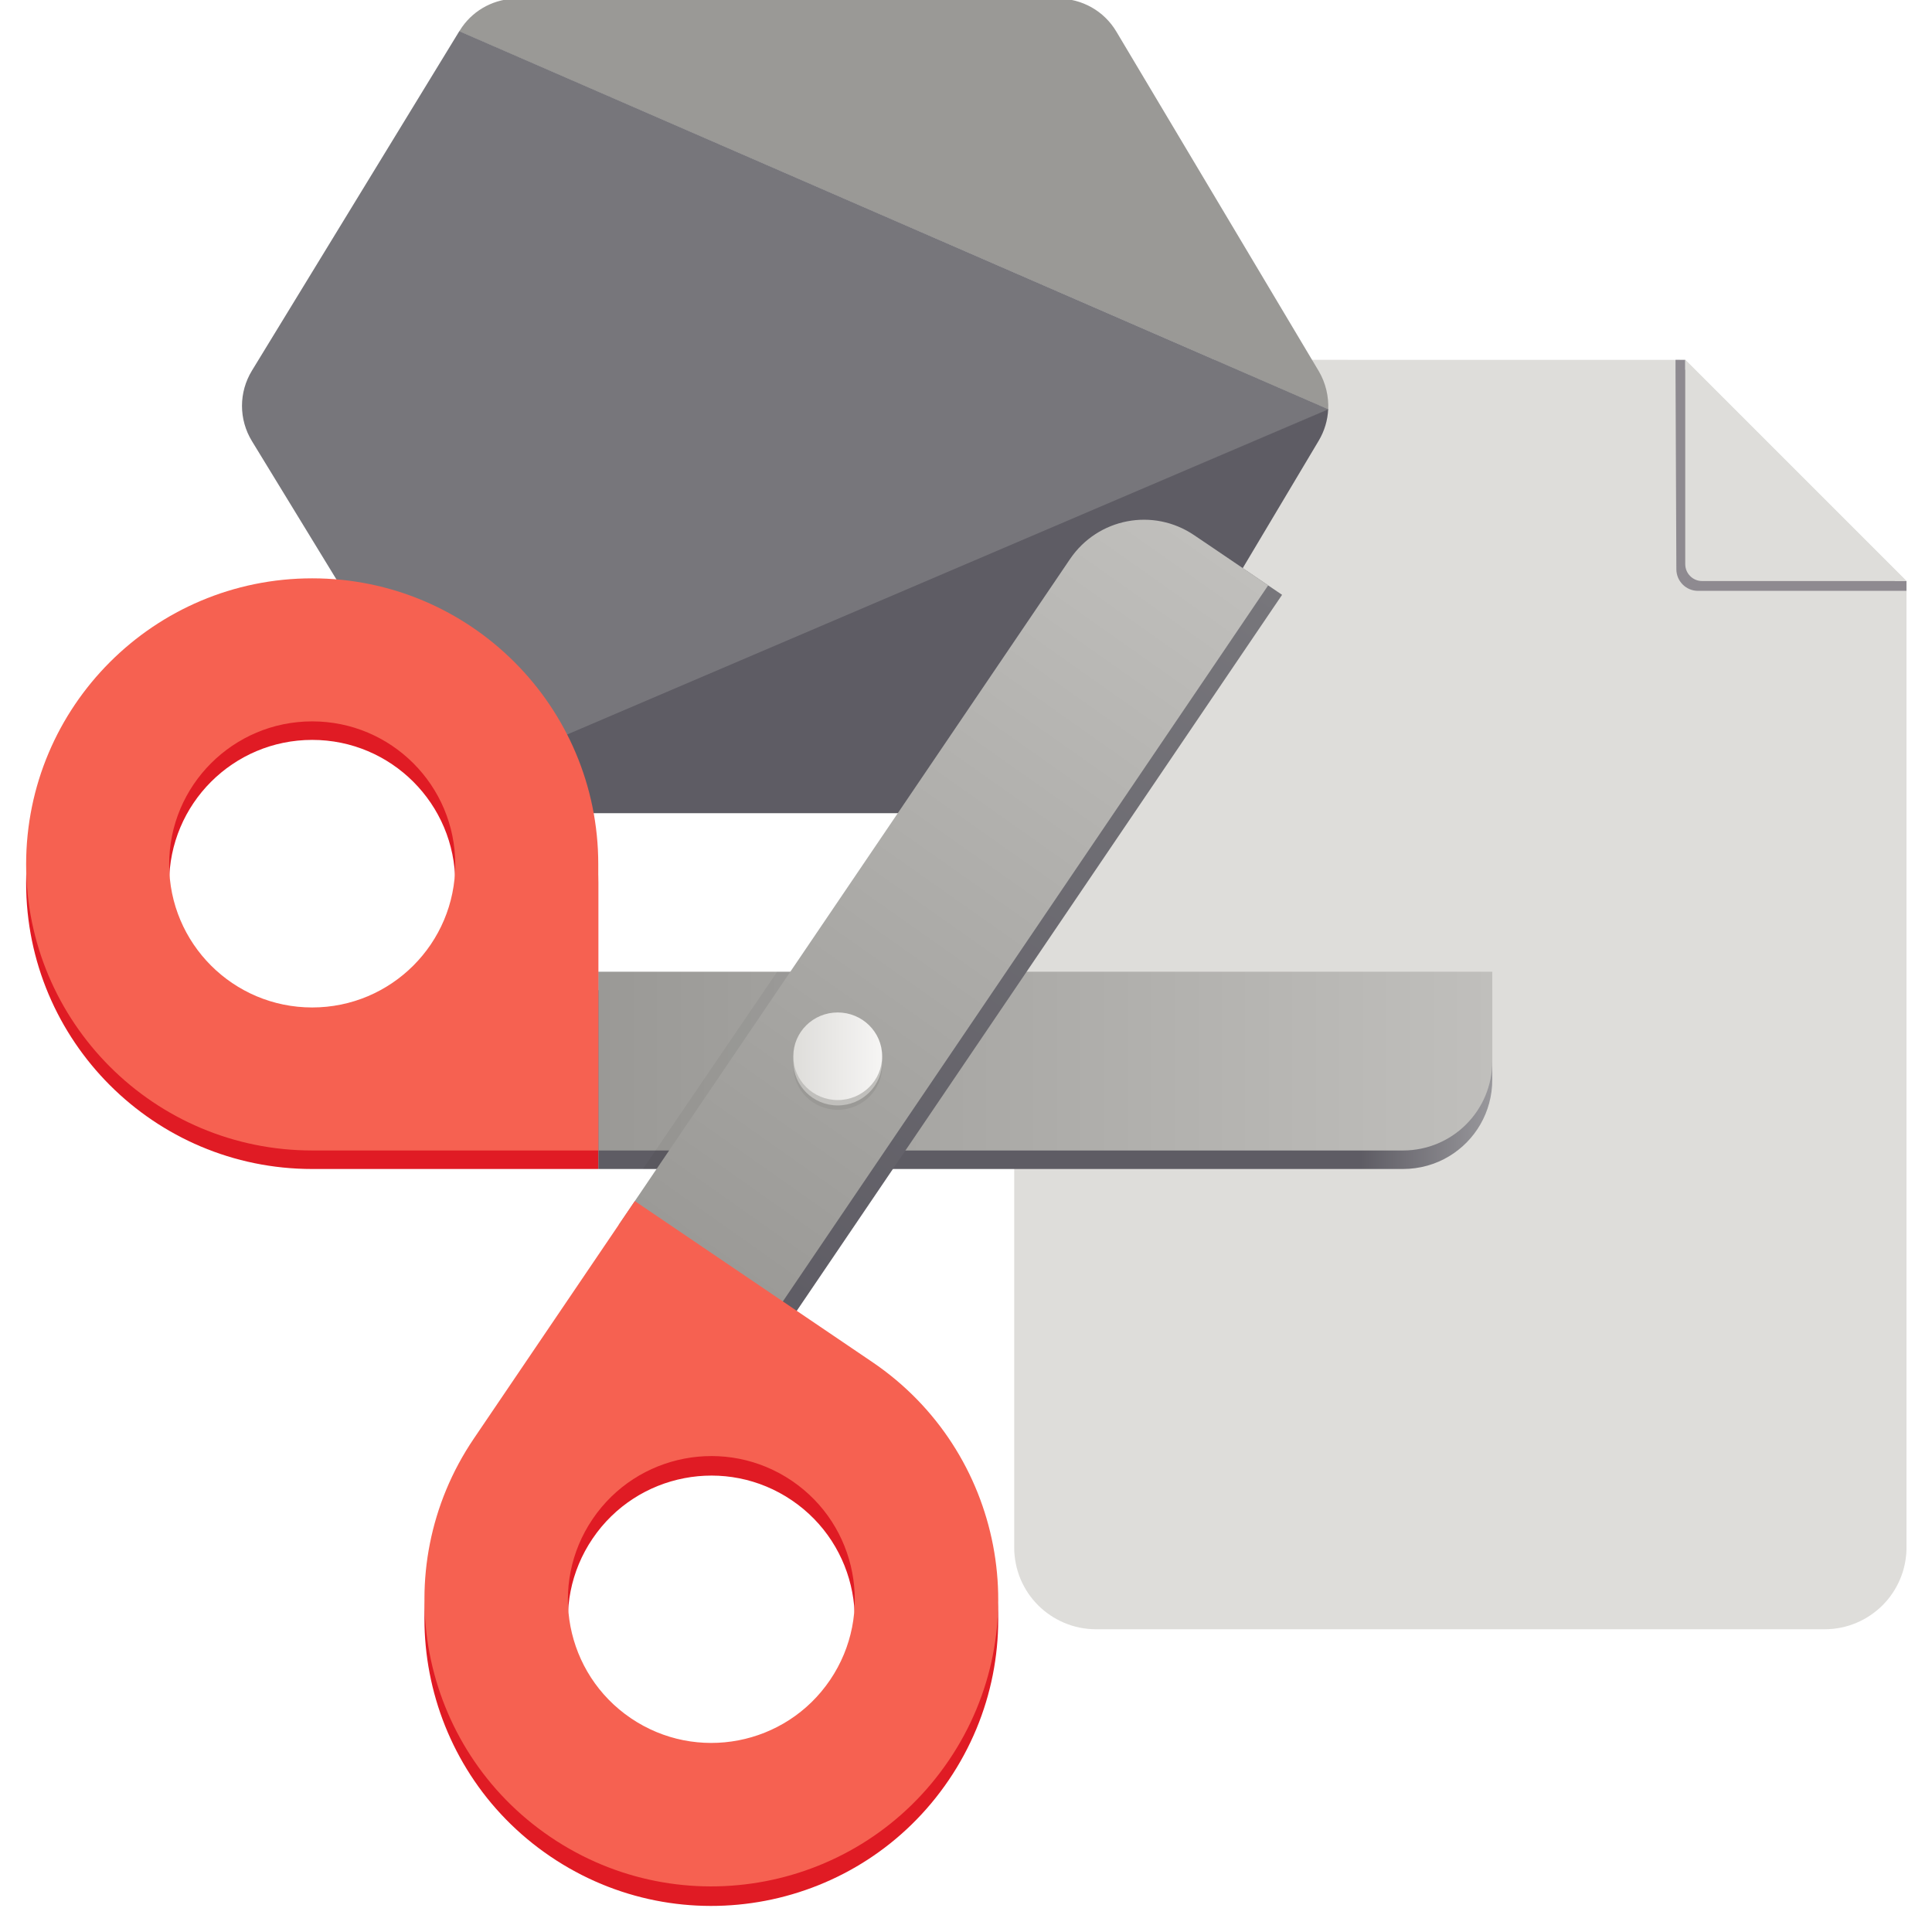
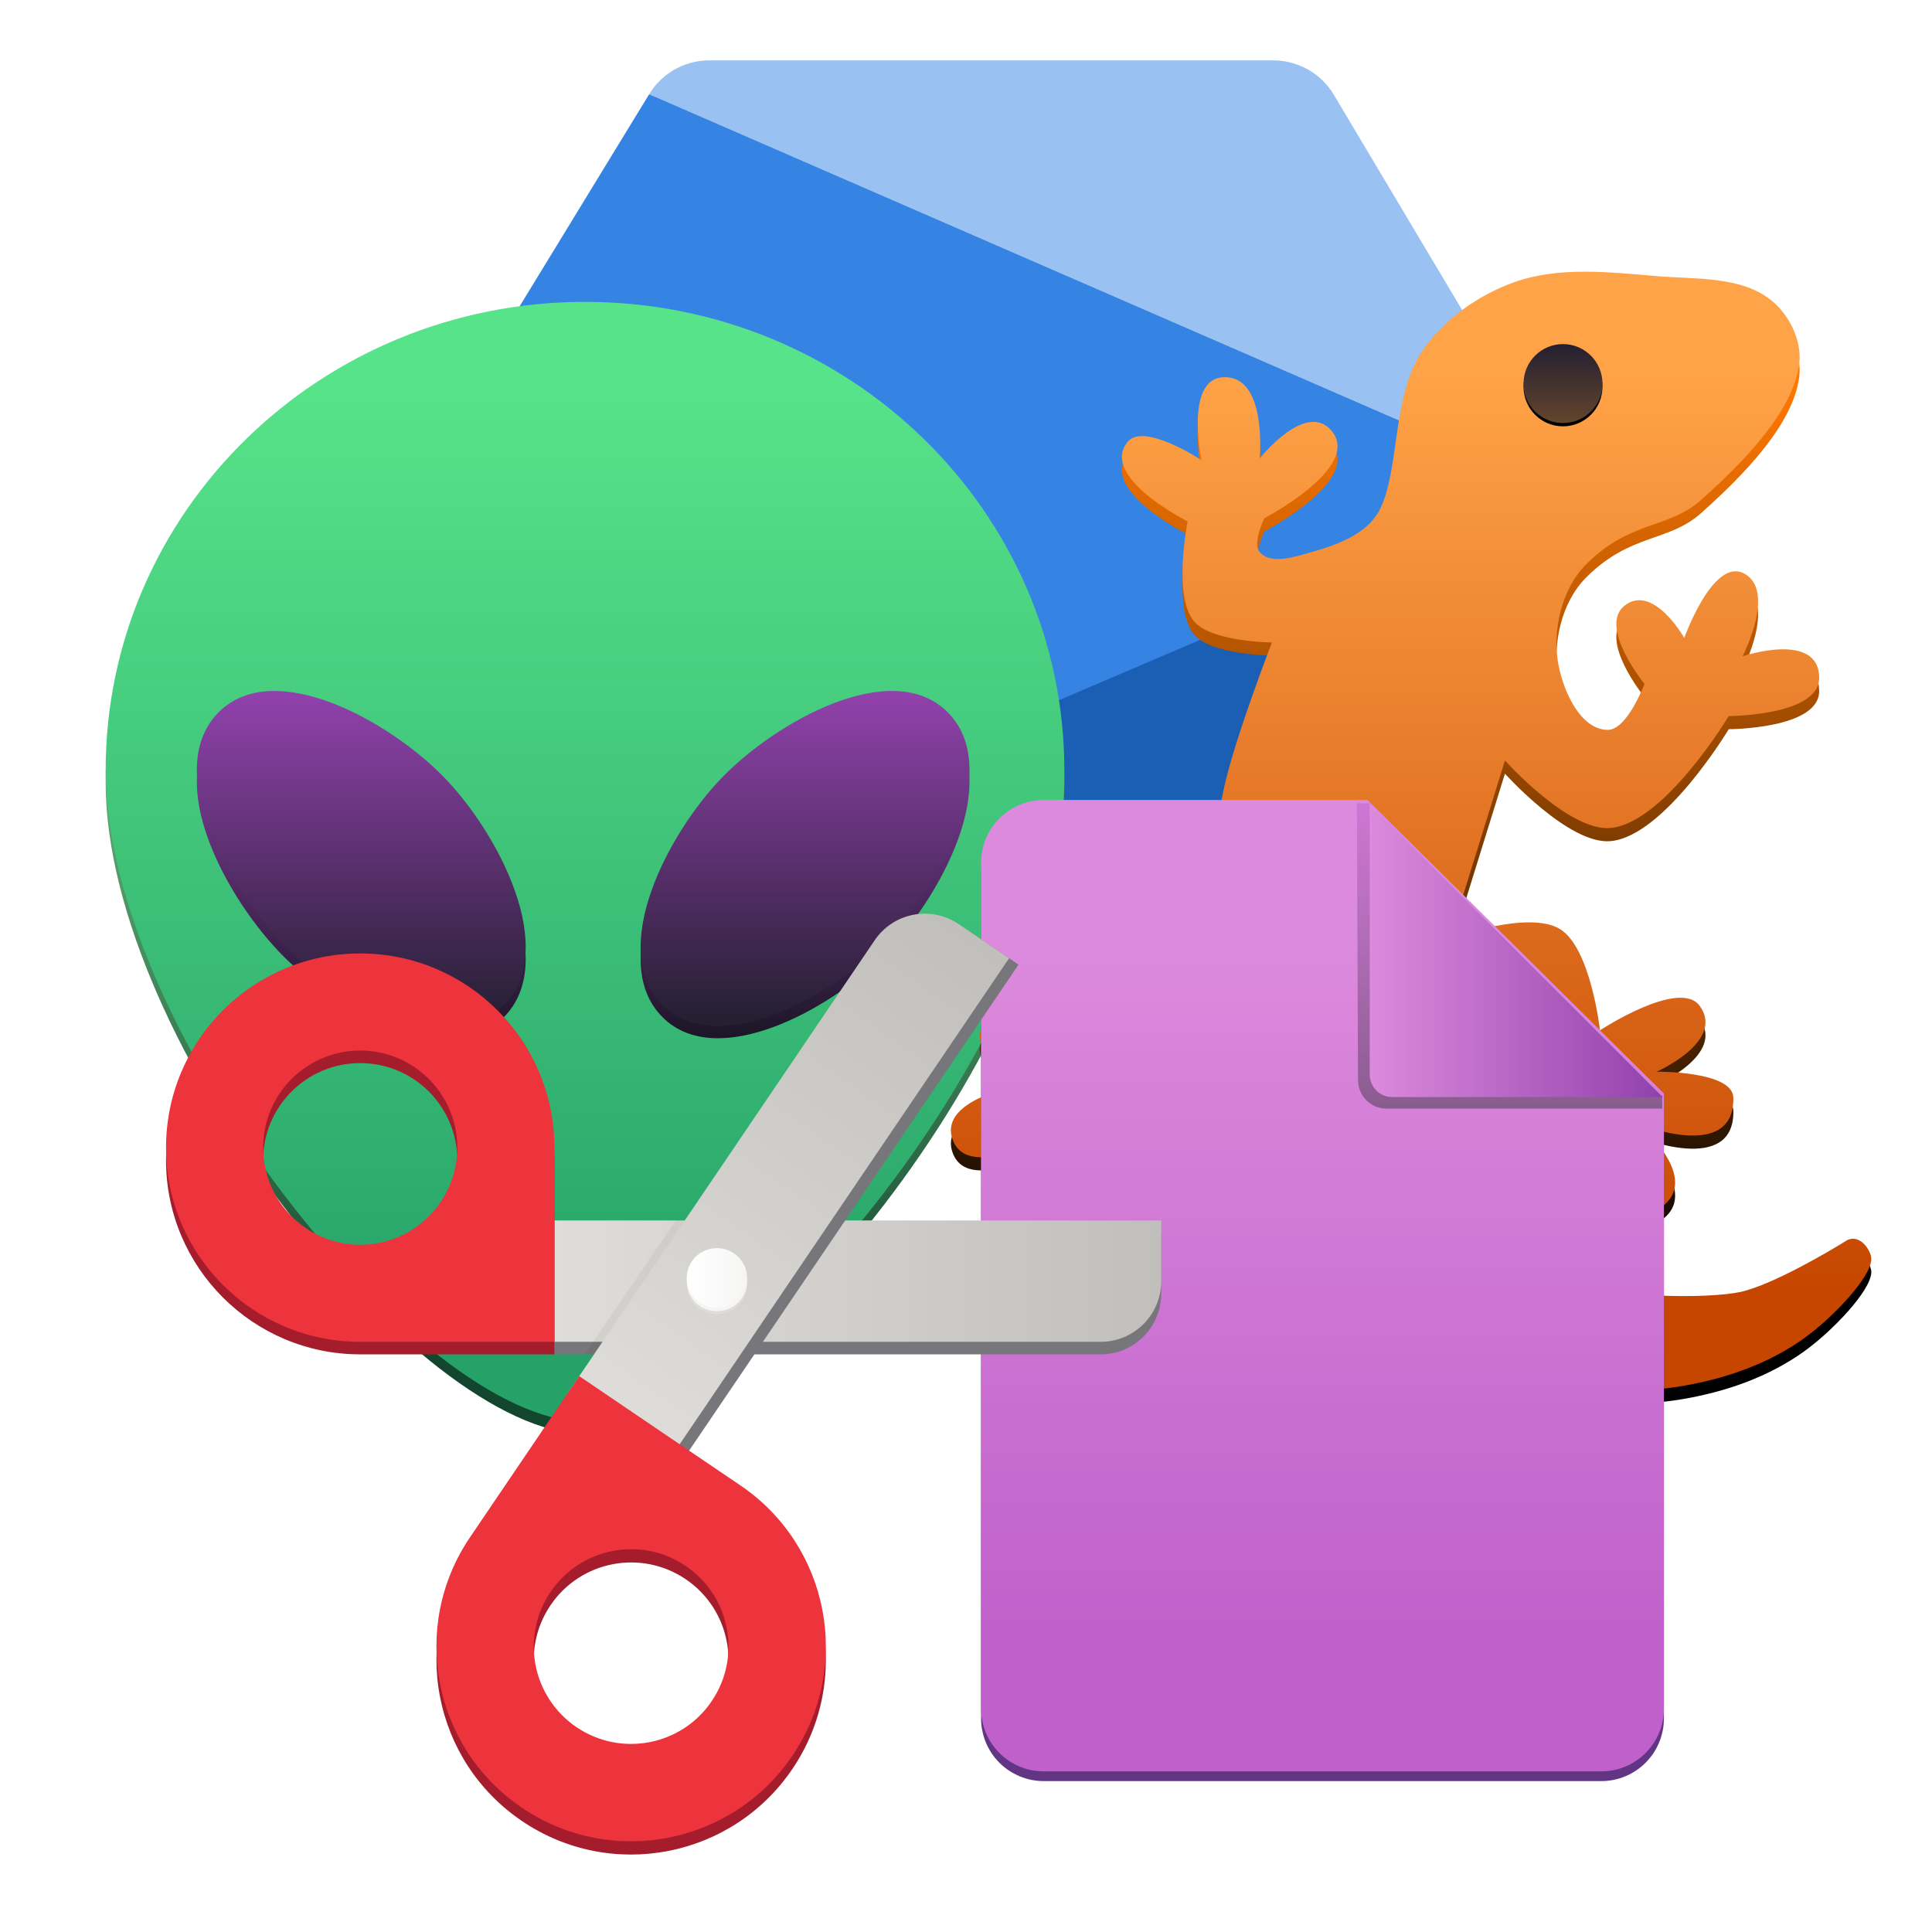
<svg xmlns="http://www.w3.org/2000/svg" xmlns:xlink="http://www.w3.org/1999/xlink" height="128px" viewBox="0 0 128 128" width="128px">
  <filter id="a" height="100%" width="100%" x="0%" y="0%">
    <feColorMatrix color-interpolation-filters="sRGB" values="0 0 0 0 1 0 0 0 0 1 0 0 0 0 1 0 0 0 1 0" />
  </filter>
-   <mask id="b">
+   <linearGradient id="b" gradientUnits="userSpaceOnUse" x1="65.5" x2="65.5" y1="-4.627" y2="70.372">
+     <stop offset="0" stop-color="#3584e4" />
+     <stop offset="1" stop-color="#0a274d" />
+   </linearGradient>
+   <linearGradient id="c" gradientUnits="userSpaceOnUse" x1="38.757" x2="38.757" y1="26.146" y2="89.66">
+     <stop offset="0" stop-color="#8ff0a4" />
+     <stop offset="1" stop-color="#13462e" />
+   </linearGradient>
+   <linearGradient id="d" gradientUnits="userSpaceOnUse" x1="38.757" x2="38.757" y1="25.34" y2="88.854">
+     <stop offset="0" stop-color="#57e389" />
+     <stop offset="1" stop-color="#26a269" />
+   </linearGradient>
+   <linearGradient id="e" gradientUnits="userSpaceOnUse">
+     <stop offset="0" stop-color="#9141ac" />
+     <stop offset="1" stop-color="#1d1628" />
+   </linearGradient>
+   <linearGradient id="f" x1="23.935" x2="23.935" xlink:href="#e" y1="46.792" y2="68.579" />
+   <linearGradient id="g" gradientUnits="userSpaceOnUse">
+     <stop offset="0" stop-color="#9141ac" />
+     <stop offset="1" stop-color="#241f31" />
+   </linearGradient>
+   <linearGradient id="h" x1="23.935" x2="23.935" xlink:href="#g" y1="45.987" y2="67.773" />
+   <linearGradient id="i" x1="53.339" x2="53.339" xlink:href="#e" y1="46.792" y2="68.579" />
+   <linearGradient id="j" x1="53.339" x2="53.339" xlink:href="#g" y1="45.987" y2="67.773" />
+   <linearGradient id="k" gradientUnits="userSpaceOnUse" x1="93.49" x2="93.49" y1="25.446" y2="86.426">
+     <stop offset="0" stop-color="#ff7800" />
+     <stop offset="1" />
+   </linearGradient>
+   <linearGradient id="l" gradientUnits="userSpaceOnUse" x1="93.49" x2="93.49" y1="24.574" y2="85.554">
+     <stop offset="0" stop-color="#ffa348" />
+     <stop offset="1" stop-color="#c64600" />
+   </linearGradient>
+   <linearGradient id="m" gradientUnits="userSpaceOnUse" x1="103.552" x2="103.552" y1="23.014" y2="28.247">
+     <stop offset="0" stop-color="#241f31" />
+     <stop offset="1" />
+   </linearGradient>
+   <linearGradient id="n" gradientUnits="userSpaceOnUse" x1="103.552" x2="103.552" y1="22.796" y2="28.029">
+     <stop offset="0" stop-color="#241f31" />
+     <stop offset="1" stop-color="#63452c" />
+   </linearGradient>
+   <linearGradient id="o" gradientUnits="userSpaceOnUse">
+     <stop offset="0" stop-color="#9141ac" />
+     <stop offset="1" stop-color="#613583" />
+   </linearGradient>
+   <linearGradient id="p" x1="87.619" x2="87.619" xlink:href="#o" y1="63.203" y2="108.441" />
+   <mask id="q">
    <g filter="url(#a)">
      <rect fill-opacity="0.5" height="153.6" width="153.6" x="-12.8" y="-12.8" />
    </g>
  </mask>
-   <clipPath id="c">
+   <linearGradient id="r" x1="95.619" x2="95.619" xlink:href="#o" y1="79.203" y2="124.441" />
+   <clipPath id="s">
    <rect height="152" width="192" />
  </clipPath>
-   <mask id="d">
+   <linearGradient id="t" x1="-6.094" x2="-6.094" xlink:href="#o" y1="195.196" y2="279.025" />
+   <linearGradient id="u" gradientUnits="userSpaceOnUse" x1="87.619" x2="87.619" y1="62.559" y2="107.797">
+     <stop offset="0" stop-color="#dc8add" />
+     <stop offset="1" stop-color="#c061cb" />
+   </linearGradient>
+   <mask id="v">
+     <g filter="url(#a)">
+       <rect fill-opacity="0.5" height="153.6" width="153.6" x="-12.8" y="-12.8" />
+     </g>
+   </mask>
+   <linearGradient id="w" gradientUnits="userSpaceOnUse" x1="108.012" x2="108.012" y1="69.22" y2="89.448">
+     <stop offset="0" stop-color="#c061cb" />
+     <stop offset="1" stop-color="#3d3846" />
+   </linearGradient>
+   <clipPath id="x">
+     <rect height="152" width="192" />
+   </clipPath>
+   <linearGradient id="y" gradientUnits="userSpaceOnUse" x1="90.748" x2="110.161" y1="62.978" y2="62.978">
+     <stop offset="0" stop-color="#dc8add" />
+     <stop offset="1" stop-color="#9141ac" />
+   </linearGradient>
+   <mask id="z">
    <g filter="url(#a)">
      <rect fill-opacity="0.4" height="153.6" width="153.6" x="-12.8" y="-12.8" />
    </g>
  </mask>
-   <linearGradient id="e" gradientTransform="matrix(-0.0236027 5.923126 5.923126 0.0236027 19.84654 56.59535)" gradientUnits="userSpaceOnUse" x1="6" x2="6.445" y1="6.5" y2="6.5">
+   <linearGradient id="A" gradientTransform="matrix(-0.0160201 4.020256 4.020256 0.0160201 25.86742 80.71643)" gradientUnits="userSpaceOnUse" x1="6" x2="6.445" y1="6.5" y2="6.5">
    <stop offset="0" />
    <stop offset="1" stop-color="#4d4d4d" stop-opacity="0" />
  </linearGradient>
-   <clipPath id="f">
+   <clipPath id="B">
    <rect height="152" width="192" />
  </clipPath>
-   <linearGradient id="g" gradientUnits="userSpaceOnUse" x1="39.637" x2="98.869" y1="77.451" y2="77.451">
-     <stop offset="0" stop-color="#5e5c64" />
-     <stop offset="0.853" stop-color="#5e5c64" />
-     <stop offset="1" stop-color="#99989c" />
-   </linearGradient>
-   <linearGradient id="h" gradientUnits="userSpaceOnUse">
-     <stop offset="0" stop-color="#9a9996" />
+   <linearGradient id="C" gradientUnits="userSpaceOnUse">
+     <stop offset="0" stop-color="#deddda" />
    <stop offset="1" stop-color="#c0bfbc" />
  </linearGradient>
-   <linearGradient id="i" x1="39.637" x2="98.869" xlink:href="#h" y1="70.301" y2="70.301" />
-   <mask id="j">
+   <linearGradient id="D" x1="36.73" x2="76.933" xlink:href="#C" y1="84.879" y2="84.879" />
+   <mask id="E">
    <g filter="url(#a)">
      <rect fill-opacity="0.05" height="153.6" width="153.6" x="-12.8" y="-12.8" />
    </g>
  </mask>
-   <clipPath id="k">
+   <clipPath id="F">
    <rect height="152" width="192" />
  </clipPath>
-   <linearGradient id="l" gradientUnits="userSpaceOnUse" x1="50.788" x2="84.021" y1="87.812" y2="38.782">
-     <stop offset="0" stop-color="#5e5c64" />
-     <stop offset="1" stop-color="#77767b" />
-   </linearGradient>
-   <linearGradient id="m" x1="45.885" x2="80.039" xlink:href="#h" y1="84.489" y2="36.083" />
-   <linearGradient id="n" gradientUnits="userSpaceOnUse" x1="52.558" x2="58.445" y1="69.979" y2="69.979">
-     <stop offset="0" stop-color="#deddda" />
+   <linearGradient id="G" x1="40.97" x2="64.152" xlink:href="#C" y1="94.509" y2="61.654" />
+   <linearGradient id="H" gradientUnits="userSpaceOnUse" x1="45.5" x2="49.495" y1="84.661" y2="84.661">
+     <stop offset="0" stop-color="#ffffff" />
    <stop offset="1" stop-color="#f6f5f4" />
  </linearGradient>
-   <mask id="o">
-     <g filter="url(#a)">
-       <rect fill-opacity="0.4" height="153.6" width="153.6" x="-12.8" y="-12.8" />
-     </g>
-   </mask>
-   <clipPath id="p">
-     <rect height="152" width="192" />
-   </clipPath>
-   <mask id="q">
-     <g filter="url(#a)">
-       <rect fill-opacity="0.05" height="153.6" width="153.6" x="-12.8" y="-12.8" />
-     </g>
-   </mask>
-   <clipPath id="r">
-     <rect height="152" width="192" />
-   </clipPath>
-   <path d="m 72.625 23.84 c -0.094 0 -0.188 0 -0.281 0.008 c -0.09 0.004 -0.184 0.012 -0.277 0.02 c -0.09 0.008 -0.18 0.02 -0.27 0.035 c -0.09 0.012 -0.18 0.027 -0.27 0.047 c -0.176 0.035 -0.352 0.082 -0.52 0.133 c -0.172 0.055 -0.34 0.113 -0.5 0.184 c -0.164 0.066 -0.32 0.145 -0.477 0.227 c -0.152 0.086 -0.305 0.176 -0.445 0.273 c -0.145 0.098 -0.285 0.199 -0.422 0.312 c -0.133 0.109 -0.262 0.227 -0.383 0.348 c -0.125 0.125 -0.238 0.254 -0.352 0.387 c -0.109 0.133 -0.215 0.273 -0.312 0.418 c -0.098 0.145 -0.188 0.293 -0.27 0.445 c -0.086 0.156 -0.16 0.316 -0.23 0.477 c -0.066 0.164 -0.129 0.328 -0.18 0.5 c -0.055 0.172 -0.098 0.344 -0.133 0.52 c -0.02 0.09 -0.035 0.18 -0.047 0.27 c -0.016 0.09 -0.027 0.18 -0.035 0.273 c -0.012 0.09 -0.016 0.184 -0.023 0.277 c -0.004 0.09 -0.004 0.184 -0.004 0.277 v 73.238 c 0 0.098 0 0.188 0.004 0.281 c 0.008 0.094 0.012 0.188 0.023 0.277 c 0.008 0.09 0.02 0.184 0.035 0.273 c 0.012 0.09 0.027 0.18 0.047 0.266 c 0.035 0.18 0.078 0.352 0.133 0.523 c 0.051 0.168 0.113 0.336 0.18 0.5 c 0.07 0.16 0.145 0.32 0.23 0.473 c 0.082 0.156 0.172 0.305 0.27 0.449 c 0.098 0.145 0.203 0.285 0.312 0.418 c 0.113 0.133 0.227 0.262 0.352 0.387 c 0.121 0.121 0.25 0.238 0.383 0.348 c 0.137 0.109 0.277 0.215 0.422 0.312 c 0.141 0.098 0.293 0.188 0.445 0.27 c 0.156 0.086 0.312 0.16 0.477 0.23 c 0.16 0.066 0.328 0.129 0.5 0.184 c 0.168 0.051 0.344 0.098 0.52 0.133 c 0.09 0.016 0.18 0.031 0.27 0.047 c 0.09 0.012 0.18 0.023 0.27 0.035 c 0.094 0.008 0.184 0.016 0.277 0.02 s 0.188 0.008 0.281 0.008 h 48.254 c 0.094 0 0.188 -0.004 0.281 -0.008 c 0.09 -0.004 0.184 -0.012 0.273 -0.02 c 0.094 -0.012 0.184 -0.023 0.273 -0.035 c 0.09 -0.016 0.18 -0.031 0.27 -0.047 c 0.176 -0.035 0.352 -0.082 0.52 -0.133 c 0.172 -0.055 0.336 -0.117 0.5 -0.184 c 0.164 -0.07 0.32 -0.145 0.477 -0.23 c 0.152 -0.082 0.301 -0.172 0.445 -0.27 s 0.285 -0.203 0.418 -0.312 c 0.137 -0.109 0.262 -0.227 0.387 -0.348 c 0.121 -0.125 0.238 -0.254 0.352 -0.387 c 0.109 -0.133 0.211 -0.273 0.309 -0.418 c 0.098 -0.145 0.191 -0.293 0.273 -0.449 c 0.082 -0.152 0.16 -0.312 0.227 -0.473 c 0.07 -0.164 0.129 -0.332 0.184 -0.5 c 0.051 -0.172 0.098 -0.344 0.133 -0.523 c 0.02 -0.086 0.035 -0.176 0.047 -0.266 c 0.016 -0.09 0.027 -0.184 0.035 -0.273 c 0.012 -0.09 0.016 -0.184 0.02 -0.277 c 0.008 -0.094 0.008 -0.184 0.008 -0.281 v -64.012 l -14.656 -14.656 z m 0 0" fill="#deddda" />
-   <g mask="url(#b)">
-     <g clip-path="url(#c)" transform="matrix(1 0 0 1 -8 -16)">
-       <path d="m 119.008 39.84 v 0.836 l 0.055 13.043 c 0.004 0.789 0.645 1.426 1.43 1.426 h 13.816 v -0.648 h -0.754 l -12.938 -13.031 c -0.32 -0.324 -0.645 -0.652 -0.965 -0.977 v -0.648 z m 0 0" fill="#3d3846" />
+   <path d="m 158.68 5.91 h 0.004 m 0 0 c -161.418 -21.219 -161.418 -21.219 0 0 c 8.723 1.148 8.723 1.148 0 0 z m 0 0" fill-rule="evenodd" />
+   <path d="m 46.996 4.75 c -1.516 0 -2.934 0.727 -3.805 1.965 l -0.16 0.25 c -0.008 0.012 -0.027 0.035 -0.035 0.051 l 60 26.094 l -0.004 0.031 c 0.047 -0.906 -0.168 -1.855 -0.648 -2.668 l -13.969 -23.434 c -0.844 -1.43 -2.379 -2.289 -4.027 -2.289 z m 0 0" fill="url(#b)" />
+   <path d="m 43.004 7 l -14.316 23.438 c -0.918 1.5 -0.918 3.367 0 4.871 l 14.367 23.516 l 59.938 -25.684 s 0.004 -0.035 0.004 -0.039 z m 0 0" fill="url(#b)" />
+   <path d="m 102.996 33.109 l -59.992 25.633 c 0.844 1.41 2.363 2.254 3.992 2.254 h 37.352 c 1.648 0 3.184 -0.863 4.027 -2.289 l 13.969 -23.438 c 0.398 -0.672 0.613 -1.414 0.652 -2.16 z m 0 0" fill="url(#b)" />
+   <path d="m 46.996 4 c -1.516 0 -2.934 0.727 -3.805 1.965 l -0.16 0.25 c -0.008 0.012 -0.027 0.035 -0.035 0.051 l 60 26.094 l -0.004 0.031 c 0.047 -0.906 -0.168 -1.855 -0.648 -2.668 l -13.969 -23.434 c -0.844 -1.43 -2.379 -2.289 -4.027 -2.289 z m 0 0" fill="#99c1f1" />
+   <path d="m 43.004 6.25 l -14.316 23.438 c -0.918 1.5 -0.918 3.367 0 4.871 l 14.367 23.516 l 59.938 -25.684 s 0.004 -0.035 0.004 -0.039 z m 0 0" fill="#3584e4" />
+   <path d="m 102.996 32.359 l -59.992 25.633 c 0.844 1.41 2.363 2.254 3.992 2.254 h 37.352 c 1.648 0 3.184 -0.863 4.027 -2.289 l 13.969 -23.438 c 0.398 -0.672 0.613 -1.414 0.652 -2.16 z m 0 0" fill="#1a5fb4" />
+   <g fill-rule="evenodd">
+     <path d="m 67.758 88.84 l -7.262 -0.43" />
+     <path d="m 70.516 51.852 c 0 17.145 -21.34 43.148 -31.758 43.148 c -11.059 0 -31.758 -26.004 -31.758 -43.148 c 0 -17.148 14.219 -31.047 31.758 -31.047 c 17.539 0 31.758 13.898 31.758 31.047 z m 0 0" fill="url(#c)" />
+     <path d="m 70.516 51.043 c 0 17.148 -21.34 43.152 -31.758 43.152 c -11.059 0 -31.758 -26.004 -31.758 -43.152 c 0 -17.145 14.219 -31.043 31.758 -31.043 c 17.539 0 31.758 13.898 31.758 31.043 z m 0 0" fill="url(#d)" />
+     <path d="m 59.996 50.352 c 0 0.039 -1.465 0.07 -3.273 0.07 s -3.277 -0.031 -3.277 -0.07 c 0 -0.039 1.469 -0.07 3.277 -0.07 s 3.273 0.031 3.273 0.07 z m 0 0" fill="#747474" />
+     <path d="m 29.418 52.301 c 3.629 3.734 7.645 11.469 3.93 15.121 c -3.59 3.527 -10.988 -0.488 -14.551 -4.047 c -3.77 -3.77 -8.074 -11.656 -4.285 -15.406 c 3.68 -3.637 11.301 0.621 14.906 4.332 z m 0 0" fill="url(#f)" />
+     <path d="m 29.418 51.496 c 3.629 3.73 7.645 11.469 3.93 15.117 c -3.59 3.531 -10.988 -0.484 -14.551 -4.043 c -3.77 -3.77 -8.074 -11.656 -4.285 -15.406 c 3.68 -3.637 11.301 0.621 14.906 4.332 z m 0 0" fill="url(#h)" />
+     <path d="m 47.855 52.301 c -3.629 3.734 -7.645 11.469 -3.93 15.121 c 3.59 3.527 10.988 -0.488 14.551 -4.047 c 3.77 -3.77 8.074 -11.656 4.285 -15.406 c -3.68 -3.637 -11.301 0.621 -14.906 4.332 z m 0 0" fill="url(#i)" />
+     <path d="m 47.855 51.496 c -3.629 3.73 -7.645 11.469 -3.93 15.117 c 3.59 3.531 10.988 -0.484 14.551 -4.043 c 3.77 -3.77 8.074 -11.656 4.285 -15.406 c -3.68 -3.637 -11.301 0.621 -14.906 4.332 z m 0 0" fill="url(#j)" />
+     <path d="m 122.277 83.098 c -0.84 0.527 -4.82 2.906 -6.984 3.371 c -2.105 0.453 -8.652 0.453 -11.625 -0.883 c -5.047 -2.258 -9.797 -11.43 -9.344 -13.711 c 0.203 -1.039 4.148 -3.531 5.484 -3.352 c 1.965 0.273 1.363 3.785 2.539 5.383 c 2.043 2.781 4.727 8.895 7.617 7.008 c 2.941 -1.918 -1.422 -5.586 -1.422 -5.586 s 6.375 2.605 6.297 -1.727 c -0.035 -1.785 -5.078 -1.727 -5.078 -1.727 s 4.566 -2.016 2.844 -4.367 c -1.344 -1.824 -6.602 1.625 -6.602 1.625 s -0.602 -5.434 -2.641 -6.703 c -2.078 -1.289 -7.312 0.609 -7.312 0.609 l 3.656 -11.781 s 4.25 4.734 7.008 4.469 c 3.574 -0.34 7.82 -7.414 7.82 -7.414 s 6.012 -0.012 5.992 -2.539 c -0.027 -3.117 -5.078 -1.422 -5.078 -1.422 s 2.25 -4.34 0.102 -5.484 c -2.055 -1.086 -3.961 4.266 -3.961 4.266 s -2.066 -3.633 -3.961 -2.133 c -1.758 1.391 1.32 5.18 1.32 5.18 s -1.137 3.062 -2.438 3.047 c -1.789 -0.02 -2.91 -2.508 -3.25 -4.266 c -0.445 -2.273 0.188 -5.062 1.828 -6.703 c 2.938 -2.938 5.445 -2.324 7.617 -4.266 c 2.766 -2.469 6.109 -5.852 6.5 -9.039 c 0.184 -1.504 -0.652 -3.207 -1.828 -4.164 c -2.016 -1.637 -5.031 -1.406 -7.617 -1.625 c -3.141 -0.262 -6.48 -0.652 -9.445 0.406 c -2.391 0.855 -4.672 2.469 -6.094 4.57 c -2.047 3.02 -1.453 7.93 -2.844 10.562 c -0.82 1.547 -2.789 2.27 -4.469 2.742 c -1.109 0.312 -2.699 0.867 -3.453 0 c -0.496 -0.566 0.305 -2.234 0.305 -2.234 s 6.477 -3.371 4.469 -5.789 c -1.711 -2.051 -4.773 1.828 -4.773 1.828 s 0.531 -5.562 -2.438 -5.383 c -2.531 0.152 -1.422 5.484 -1.422 5.484 s -3.809 -2.508 -4.875 -1.219 c -1.938 2.336 3.961 5.281 3.961 5.281 s -0.984 4.891 0.406 6.602 c 1.129 1.391 5.18 1.422 5.18 1.422 s -2.445 6.32 -3.16 9.566 c -0.77 3.488 -1.004 10.137 -1.004 10.137 s -4.926 -3.121 -6.805 -1.727 c -2.859 2.121 -1.422 8.023 -1.422 8.023 s -5.859 -2.672 -6.805 -0.609 c -1.031 2.246 3.352 3.758 3.352 3.758 s -6.457 0.938 -5.281 3.859 c 1.117 2.789 6.703 -0.609 6.703 -0.609 s -1.949 4.441 0.203 5.281 c 2.785 1.094 3.02 -2.852 4.164 -4.57 c 0.621 -0.93 1.023 -1.996 1.422 -3.047 c 0.594 -1.582 0.402 -4.23 1.422 -4.875 c 1.281 -0.809 3.484 1.746 4.773 3.148 c 2.445 2.668 3.055 6.617 5.18 9.547 c 1.879 2.602 3.988 5.141 6.602 7.008 c 2.66 1.906 5.75 3.316 8.938 4.062 c 2.902 0.684 6.051 0.801 8.938 0.305 c 2.883 -0.492 5.688 -1.473 8.023 -3.148 c 1.875 -1.34 4.473 -4.051 4.469 -5.281 c -0.004 -0.508 -0.762 -1.758 -1.703 -1.168 z m 0 0" fill="url(#k)" />
+     <path d="m 122.277 82.227 c -0.84 0.527 -4.82 2.906 -6.984 3.371 c -2.105 0.453 -8.652 0.453 -11.625 -0.883 c -5.047 -2.262 -9.797 -11.434 -9.344 -13.711 c 0.203 -1.043 4.148 -3.535 5.484 -3.352 c 1.965 0.27 1.363 3.785 2.539 5.383 c 2.043 2.781 4.727 8.895 7.617 7.008 c 2.941 -1.918 -1.422 -5.586 -1.422 -5.586 s 6.375 2.605 6.297 -1.727 c -0.035 -1.785 -5.078 -1.727 -5.078 -1.727 s 4.566 -2.016 2.844 -4.367 c -1.344 -1.828 -6.602 1.625 -6.602 1.625 s -0.602 -5.434 -2.641 -6.703 c -2.078 -1.289 -7.312 0.609 -7.312 0.609 l 3.656 -11.781 s 4.25 4.734 7.008 4.469 c 3.574 -0.344 7.82 -7.414 7.82 -7.414 s 6.012 -0.012 5.992 -2.539 c -0.027 -3.121 -5.078 -1.422 -5.078 -1.422 s 2.25 -4.344 0.102 -5.484 c -2.055 -1.09 -3.961 4.266 -3.961 4.266 s -2.066 -3.633 -3.961 -2.133 c -1.758 1.391 1.32 5.18 1.32 5.18 s -1.137 3.062 -2.438 3.047 c -1.789 -0.02 -2.91 -2.512 -3.25 -4.266 c -0.445 -2.273 0.188 -5.066 1.828 -6.703 c 2.938 -2.938 5.445 -2.328 7.617 -4.266 c 2.766 -2.473 6.109 -5.852 6.5 -9.039 c 0.184 -1.504 -0.652 -3.207 -1.828 -4.164 c -2.016 -1.641 -5.031 -1.406 -7.617 -1.625 c -3.141 -0.262 -6.48 -0.652 -9.445 0.406 c -2.391 0.855 -4.672 2.469 -6.094 4.57 c -2.047 3.02 -1.453 7.93 -2.844 10.562 c -0.82 1.547 -2.789 2.27 -4.469 2.742 c -1.109 0.312 -2.699 0.867 -3.453 0 c -0.496 -0.566 0.305 -2.234 0.305 -2.234 s 6.477 -3.375 4.469 -5.789 c -1.711 -2.051 -4.773 1.828 -4.773 1.828 s 0.531 -5.562 -2.438 -5.383 c -2.531 0.152 -1.422 5.484 -1.422 5.484 s -3.809 -2.508 -4.875 -1.219 c -1.938 2.336 3.961 5.281 3.961 5.281 s -0.984 4.891 0.406 6.602 c 1.129 1.391 5.18 1.422 5.18 1.422 s -2.445 6.32 -3.16 9.566 c -0.77 3.488 -1.004 10.137 -1.004 10.137 s -4.926 -3.121 -6.805 -1.727 c -2.859 2.121 -1.422 8.023 -1.422 8.023 s -5.859 -2.672 -6.805 -0.609 c -1.031 2.246 3.352 3.758 3.352 3.758 s -6.457 0.934 -5.281 3.859 c 1.117 2.789 6.703 -0.609 6.703 -0.609 s -1.949 4.438 0.203 5.281 c 2.785 1.094 3.02 -2.855 4.164 -4.57 c 0.621 -0.934 1.023 -1.996 1.422 -3.047 c 0.594 -1.582 0.402 -4.23 1.422 -4.875 c 1.281 -0.812 3.484 1.746 4.773 3.148 c 2.445 2.668 3.055 6.613 5.18 9.547 c 1.879 2.602 3.988 5.141 6.602 7.008 c 2.66 1.906 5.75 3.316 8.938 4.062 c 2.902 0.68 6.051 0.801 8.938 0.305 c 2.883 -0.492 5.688 -1.477 8.023 -3.148 c 1.875 -1.34 4.473 -4.051 4.469 -5.281 c -0.004 -0.508 -0.762 -1.758 -1.703 -1.168 z m 0 0" fill="url(#l)" />
+     <path d="m 106.168 25.629 c 0 1.445 -1.172 2.617 -2.617 2.617 c -1.445 0 -2.613 -1.172 -2.613 -2.617 c 0 -1.441 1.168 -2.613 2.613 -2.613 c 1.445 0 2.617 1.172 2.617 2.613 z m 0 0" fill="url(#m)" />
+     <path d="m 106.168 25.414 c 0 1.445 -1.172 2.613 -2.617 2.613 c -1.445 0 -2.613 -1.168 -2.613 -2.613 c 0 -1.445 1.168 -2.617 2.613 -2.617 c 1.445 0 2.617 1.172 2.617 2.617 z m 0 0" fill="url(#n)" />
+   </g>
+   <path d="m 69.156 53.645 c -0.07 0 -0.145 0 -0.215 0.004 c -0.07 0.004 -0.141 0.008 -0.211 0.016 c -0.07 0.008 -0.141 0.016 -0.207 0.027 c -0.07 0.012 -0.141 0.023 -0.207 0.035 c -0.137 0.027 -0.27 0.062 -0.398 0.102 c -0.129 0.043 -0.258 0.09 -0.383 0.141 s -0.246 0.109 -0.363 0.176 c -0.117 0.062 -0.23 0.133 -0.344 0.207 c -0.109 0.074 -0.215 0.152 -0.32 0.238 c -0.102 0.086 -0.199 0.176 -0.293 0.27 s -0.184 0.191 -0.27 0.293 c -0.082 0.102 -0.164 0.211 -0.238 0.32 s -0.145 0.227 -0.207 0.344 c -0.062 0.117 -0.121 0.238 -0.176 0.363 c -0.051 0.125 -0.098 0.25 -0.137 0.383 c -0.043 0.129 -0.074 0.262 -0.102 0.398 c -0.016 0.066 -0.027 0.137 -0.039 0.203 c -0.008 0.07 -0.02 0.141 -0.027 0.211 c -0.004 0.07 -0.012 0.141 -0.016 0.211 c -0.004 0.07 -0.004 0.141 -0.004 0.215 v 56.043 c 0 0.074 0 0.145 0.004 0.215 c 0.004 0.07 0.012 0.141 0.016 0.211 c 0.008 0.07 0.02 0.141 0.027 0.211 c 0.012 0.066 0.023 0.137 0.039 0.203 c 0.027 0.137 0.059 0.27 0.102 0.398 c 0.039 0.133 0.086 0.258 0.137 0.383 c 0.055 0.125 0.113 0.246 0.176 0.363 s 0.133 0.23 0.207 0.344 c 0.074 0.109 0.156 0.215 0.238 0.32 c 0.086 0.102 0.176 0.199 0.27 0.293 s 0.191 0.184 0.293 0.27 c 0.105 0.082 0.211 0.164 0.32 0.238 c 0.113 0.074 0.227 0.145 0.344 0.207 s 0.238 0.121 0.363 0.176 c 0.125 0.051 0.254 0.098 0.383 0.137 c 0.129 0.043 0.262 0.078 0.398 0.105 c 0.066 0.012 0.137 0.023 0.207 0.035 c 0.066 0.012 0.137 0.02 0.207 0.027 c 0.07 0.008 0.141 0.012 0.211 0.016 c 0.07 0.004 0.145 0.004 0.215 0.004 h 36.926 c 0.07 0 0.141 0 0.215 -0.004 c 0.07 -0.004 0.141 -0.012 0.211 -0.016 c 0.07 -0.008 0.141 -0.016 0.207 -0.027 c 0.07 -0.012 0.137 -0.023 0.207 -0.035 c 0.133 -0.027 0.27 -0.062 0.398 -0.105 c 0.129 -0.039 0.258 -0.086 0.383 -0.137 c 0.125 -0.055 0.246 -0.113 0.363 -0.176 c 0.117 -0.062 0.23 -0.133 0.34 -0.207 c 0.113 -0.074 0.219 -0.156 0.32 -0.238 c 0.105 -0.086 0.203 -0.176 0.297 -0.27 s 0.184 -0.191 0.266 -0.293 c 0.086 -0.105 0.164 -0.211 0.242 -0.32 c 0.074 -0.113 0.141 -0.227 0.207 -0.344 c 0.062 -0.117 0.121 -0.238 0.172 -0.363 c 0.055 -0.125 0.102 -0.25 0.141 -0.383 c 0.039 -0.129 0.074 -0.262 0.102 -0.398 c 0.016 -0.066 0.027 -0.137 0.039 -0.203 c 0.008 -0.07 0.02 -0.141 0.023 -0.211 c 0.008 -0.07 0.016 -0.141 0.016 -0.211 c 0.004 -0.07 0.008 -0.141 0.008 -0.215 v -40.75 l -19.641 -19.449 z m 0 0" fill="url(#p)" />
+   <g mask="url(#q)">
+     <g clip-path="url(#s)" transform="matrix(1 0 0 1 -8 -16)">
+       <path d="m 97.898 69.863 v 1.105 h 0.004 l 0.07 17.242 c 0.004 1.039 0.852 1.883 1.891 1.883 h 18.262 v -0.855 h -0.996 l -17.102 -17.227 c -0.426 -0.43 -0.852 -0.859 -1.277 -1.289 v -0.859 z m 0 0" fill="url(#r)" />
    </g>
  </g>
-   <path d="m 111.652 37.375 v -13.535 l 14.656 14.656 h -13.535 c -0.621 0 -1.121 -0.5 -1.121 -1.121 z m 0 0" fill="#deddda" />
-   <path d="m 34.262 -0.094 c -1.453 0 -2.816 0.699 -3.648 1.883 l -0.156 0.238 c -0.008 0.016 -0.027 0.039 -0.035 0.051 l 57.574 25.039 v 0.031 c 0.043 -0.871 -0.164 -1.781 -0.625 -2.559 l -13.406 -22.488 c -0.809 -1.371 -2.281 -2.195 -3.863 -2.195 z m 0 0" fill="#9a9996" />
-   <path d="m 30.43 2.066 l -13.738 22.488 c -0.879 1.441 -0.879 3.23 0 4.672 l 13.785 22.566 l 57.52 -24.645 c 0 -0.004 0 -0.035 0 -0.039 z m 0 0" fill="#77767b" />
-   <path d="m 87.996 27.117 l -57.566 24.598 c 0.809 1.352 2.27 2.16 3.832 2.16 h 35.84 c 1.582 0 3.055 -0.824 3.863 -2.195 l 13.406 -22.488 c 0.383 -0.645 0.59 -1.355 0.625 -2.074 z m 0 0" fill="#5e5c64" />
-   <g mask="url(#d)">
-     <g clip-path="url(#f)" transform="matrix(1 0 0 1 -8 -16)">
-       <path d="m 52.281 92.266 l -1.469 2.238 l 13.934 0.48 l 1.957 -2.824 z m 0 0" fill="url(#e)" />
+   <path d="m 90.746 71.844 v -17.93 l 19.414 19.414 h -17.926 c -0.82 0 -1.484 -0.664 -1.488 -1.484 z m 0 0" fill="url(#t)" />
+   <path d="m 69.156 53 c -0.07 0 -0.145 0 -0.215 0.004 c -0.07 0.004 -0.141 0.012 -0.211 0.016 c -0.07 0.008 -0.141 0.016 -0.207 0.027 c -0.07 0.012 -0.141 0.023 -0.207 0.039 c -0.137 0.027 -0.27 0.059 -0.398 0.102 c -0.129 0.039 -0.258 0.086 -0.383 0.137 c -0.125 0.055 -0.246 0.113 -0.363 0.176 s -0.23 0.133 -0.344 0.207 c -0.109 0.074 -0.215 0.156 -0.32 0.238 c -0.102 0.086 -0.199 0.176 -0.293 0.27 s -0.184 0.191 -0.27 0.293 c -0.082 0.105 -0.164 0.211 -0.238 0.32 c -0.074 0.113 -0.145 0.227 -0.207 0.344 s -0.121 0.238 -0.176 0.363 c -0.051 0.125 -0.098 0.254 -0.137 0.383 c -0.043 0.129 -0.074 0.262 -0.102 0.398 c -0.016 0.066 -0.027 0.137 -0.039 0.207 c -0.008 0.066 -0.02 0.137 -0.027 0.207 c -0.004 0.07 -0.012 0.141 -0.016 0.211 c -0.004 0.07 -0.004 0.145 -0.004 0.215 v 56.043 c 0 0.074 0 0.145 0.004 0.215 c 0.004 0.074 0.012 0.145 0.016 0.211 c 0.008 0.07 0.02 0.141 0.027 0.211 c 0.012 0.07 0.023 0.137 0.039 0.203 c 0.027 0.137 0.059 0.27 0.102 0.398 c 0.039 0.133 0.086 0.258 0.137 0.383 c 0.055 0.125 0.113 0.246 0.176 0.363 c 0.062 0.117 0.133 0.234 0.207 0.344 s 0.156 0.219 0.238 0.32 c 0.086 0.102 0.176 0.199 0.27 0.293 c 0.094 0.098 0.191 0.184 0.293 0.27 c 0.105 0.086 0.211 0.164 0.32 0.238 c 0.113 0.074 0.227 0.145 0.344 0.207 c 0.117 0.066 0.238 0.125 0.363 0.176 s 0.254 0.098 0.383 0.141 c 0.129 0.039 0.262 0.074 0.398 0.102 c 0.066 0.012 0.137 0.027 0.207 0.035 c 0.066 0.012 0.137 0.02 0.207 0.027 c 0.07 0.008 0.141 0.012 0.211 0.016 c 0.07 0.004 0.145 0.004 0.215 0.004 h 36.926 c 0.07 0 0.141 0 0.215 -0.004 c 0.07 -0.004 0.141 -0.008 0.211 -0.016 c 0.07 -0.008 0.141 -0.016 0.207 -0.027 c 0.07 -0.008 0.137 -0.023 0.207 -0.035 c 0.133 -0.027 0.27 -0.062 0.398 -0.102 c 0.129 -0.043 0.258 -0.09 0.383 -0.141 s 0.246 -0.109 0.363 -0.176 c 0.117 -0.062 0.23 -0.133 0.34 -0.207 c 0.113 -0.074 0.219 -0.152 0.32 -0.238 c 0.105 -0.086 0.203 -0.172 0.297 -0.27 c 0.094 -0.094 0.184 -0.191 0.266 -0.293 c 0.086 -0.102 0.164 -0.211 0.242 -0.32 c 0.074 -0.109 0.141 -0.227 0.207 -0.344 c 0.062 -0.117 0.121 -0.238 0.172 -0.363 c 0.055 -0.125 0.102 -0.25 0.141 -0.383 c 0.039 -0.129 0.074 -0.262 0.102 -0.398 c 0.016 -0.066 0.027 -0.133 0.039 -0.203 c 0.008 -0.07 0.02 -0.141 0.023 -0.211 c 0.008 -0.066 0.016 -0.137 0.016 -0.211 c 0.004 -0.07 0.008 -0.141 0.008 -0.215 v -40.75 l -19.641 -19.449 z m 0 0" fill="url(#u)" />
+   <g mask="url(#v)">
+     <g clip-path="url(#x)" transform="matrix(1 0 0 1 -8 -16)">
+       <path d="m 97.898 69.219 v 1.109 h 0.004 l 0.07 17.238 c 0.004 1.043 0.852 1.883 1.891 1.883 h 18.262 v -0.855 h -0.996 l -17.102 -17.227 c -0.426 -0.43 -0.852 -0.859 -1.277 -1.289 v -0.859 z m 0 0" fill="url(#w)" />
    </g>
  </g>
-   <path d="m 39.637 65.605 v 11.844 h 53.309 c 1.121 0 2.164 -0.305 3.055 -0.84 c 1.723 -1.035 2.867 -2.918 2.867 -5.082 v -5.922 z m 0 0" fill="url(#g)" />
-   <path d="m 39.637 64.379 v 11.844 h 53.309 c 3.281 0 5.922 -2.641 5.922 -5.922 v -5.922 z m 0 0" fill="url(#i)" />
-   <path d="m 20.684 39.543 c -10.469 0 -18.953 8.484 -18.953 18.953 s 8.484 18.953 18.953 18.953 h 18.953 v -18.953 c 0 -10.469 -8.484 -18.953 -18.953 -18.953 z m 0 9.477 c 5.234 0 9.477 4.242 9.477 9.477 s -4.242 9.477 -9.477 9.477 s -9.477 -4.242 -9.477 -9.477 s 4.242 -9.477 9.477 -9.477 z m 0 0" fill="#e01b24" />
-   <g mask="url(#j)">
-     <g clip-path="url(#k)" transform="matrix(1 0 0 1 -8 -16)">
-       <path d="m 61.496 80.379 h -2.004 l -8.895 13.07 h 2.012 z m 0 0" />
+   <path d="m 90.75 71.199 v -17.93 l 19.41 19.414 h -17.926 c -0.82 0 -1.484 -0.664 -1.484 -1.484 z m 0 0" fill="url(#y)" />
+   <g mask="url(#z)">
+     <g clip-path="url(#B)" transform="matrix(1 0 0 1 -8 -16)">
+       <path d="m 47.883 104.926 l -0.996 1.52 l 9.457 0.328 l 1.328 -1.918 z m 0 0" fill="url(#A)" />
    </g>
  </g>
-   <path d="m 51.707 88.438 l -9.805 -6.648 l 3.324 -4.902 l 8.41 -12.41 l 18.176 -26.812 c 1.84 -2.719 5.512 -3.422 8.227 -1.582 l 4.902 3.324 l -3.324 4.902 l -18.172 26.812 l -8.414 12.414 z m 0 0" fill="url(#l)" />
-   <path d="m 50.789 87.812 l -4.902 -3.324 l -4.906 -3.324 l 3.324 -4.902 l 8.414 -12.41 l 18.172 -26.812 c 1.844 -2.719 5.512 -3.422 8.227 -1.582 l 4.902 3.324 l -3.32 4.902 l -18.176 26.816 l -8.414 12.41 z m 0 0" fill="url(#m)" />
-   <path d="m 20.684 38.316 c -10.469 0 -18.953 8.484 -18.953 18.953 s 8.484 18.953 18.953 18.953 h 18.953 v -18.953 c 0 -10.469 -8.484 -18.953 -18.953 -18.953 z m 0 9.477 c 5.234 0 9.477 4.242 9.477 9.477 s -4.242 9.477 -9.477 9.477 s -9.477 -4.242 -9.477 -9.477 s 4.242 -9.477 9.477 -9.477 z m 0 0" fill="#f66151" />
-   <path d="m 62.859 117.93 c -5.887 8.688 -17.707 10.957 -26.395 5.066 c -8.688 -5.887 -10.957 -17.703 -5.07 -26.395 l 10.664 -15.73 l 7.641 5.18 l 2.848 1.93 l 5.246 3.555 c 8.688 5.887 10.957 17.707 5.066 26.395 z m -7.863 -5.332 c 2.941 -4.344 1.809 -10.254 -2.535 -13.199 c -4.344 -2.945 -10.254 -1.809 -13.199 2.535 c -2.945 4.344 -1.809 10.254 2.535 13.199 c 4.344 2.945 10.254 1.809 13.199 -2.535 z m 0 0" fill="#e01b24" />
-   <path d="m 62.859 116.633 c -5.887 8.691 -17.707 10.961 -26.395 5.07 s -10.957 -17.707 -5.07 -26.395 l 10.664 -15.734 l 7.641 5.18 l 2.848 1.93 l 5.246 3.555 c 8.688 5.891 10.957 17.707 5.066 26.395 z m -7.863 -5.332 c 2.941 -4.344 1.809 -10.25 -2.535 -13.195 c -4.344 -2.945 -10.254 -1.812 -13.199 2.535 c -2.945 4.344 -1.809 10.25 2.535 13.195 c 4.344 2.945 10.254 1.812 13.199 -2.535 z m 0 0" fill="#f66151" />
-   <path d="m 58.445 70.625 c 0 1.602 -1.32 2.902 -2.945 2.902 s -2.941 -1.301 -2.941 -2.902 c 0 -1.605 1.316 -2.906 2.941 -2.906 s 2.945 1.301 2.945 2.906 z m 0 0" fill="#9a9996" />
-   <path d="m 58.445 70.336 c 0 1.602 -1.32 2.902 -2.945 2.902 s -2.941 -1.301 -2.941 -2.902 c 0 -1.605 1.316 -2.902 2.941 -2.902 s 2.945 1.297 2.945 2.902 z m 0 0" fill="#c0bfbc" />
-   <path d="m 58.445 69.98 c 0 1.602 -1.32 2.902 -2.945 2.902 s -2.941 -1.301 -2.941 -2.902 c 0 -1.605 1.316 -2.902 2.941 -2.902 s 2.945 1.297 2.945 2.902 z m 0 0" fill="url(#n)" />
-   <g mask="url(#o)">
-     <g clip-path="url(#p)" transform="matrix(1 0 0 1 -8 -16)">
-       <path d="m 173.5 25.668 l -0.184 0.285 l 1.762 0.059 l 0.25 -0.355 z m 0 0" />
+   <path d="m 36.73 81.691 v 8.039 h 36.184 c 0.758 0 1.469 -0.207 2.07 -0.57 c 1.168 -0.703 1.949 -1.98 1.949 -3.449 v -4.02 z m 0 0" fill="#77767b" />
+   <path d="m 36.73 80.859 v 8.039 h 36.184 c 2.227 0 4.02 -1.793 4.02 -4.02 v -4.02 z m 0 0" fill="url(#D)" />
+   <path d="m 23.863 64 c -7.102 0 -12.863 5.762 -12.863 12.867 c 0 7.105 5.762 12.863 12.863 12.863 h 12.867 v -12.863 c 0 -7.105 -5.762 -12.867 -12.867 -12.867 z m 0 6.434 c 3.555 0 6.434 2.879 6.434 6.434 c 0 3.551 -2.879 6.434 -6.434 6.434 c -3.551 0 -6.43 -2.883 -6.43 -6.434 c 0 -3.555 2.879 -6.434 6.43 -6.434 z m 0 0" fill="#a51d2d" />
+   <g mask="url(#E)">
+     <g clip-path="url(#F)" transform="matrix(1 0 0 1 -8 -16)">
+       <path d="m 54.137 96.859 h -1.359 l -6.039 8.871 h 1.367 z m 0 0" />
    </g>
  </g>
-   <g mask="url(#q)">
-     <g clip-path="url(#r)" transform="matrix(1 0 0 1 -8 -16)">
-       <path d="m 174.668 24.164 h -0.254 l -1.125 1.656 h 0.254 z m 0 0" />
-     </g>
-   </g>
+   <path d="m 44.922 97.188 l -3.328 -2.254 l -3.324 -2.258 l 2.254 -3.328 l 5.711 -8.422 l 12.336 -18.199 c 1.246 -1.844 3.738 -2.324 5.582 -1.074 l 3.328 2.258 l -2.258 3.328 l -12.332 18.199 l -5.711 8.422 z m 0 0" fill="#77767b" />
+   <path d="m 44.297 96.766 l -3.328 -2.258 l -3.324 -2.254 l 2.254 -3.328 l 5.711 -8.426 l 12.336 -18.199 c 1.246 -1.844 3.738 -2.32 5.582 -1.07 l 3.328 2.254 l -2.258 3.328 l -12.336 18.199 l -5.707 8.426 z m 0 0" fill="url(#G)" />
+   <path d="m 23.863 63.168 c -7.102 0 -12.863 5.762 -12.863 12.867 c 0 7.105 5.762 12.863 12.863 12.863 h 12.867 v -12.863 c 0 -7.105 -5.762 -12.867 -12.867 -12.867 z m 0 6.434 c 3.555 0 6.434 2.879 6.434 6.434 c 0 3.551 -2.879 6.434 -6.434 6.434 c -3.551 0 -6.43 -2.883 -6.43 -6.434 c 0 -3.555 2.879 -6.434 6.43 -6.434 z m 0 0" fill="#ed333b" />
+   <path d="m 52.492 117.207 c -3.996 5.895 -12.02 7.438 -17.914 3.438 c -5.898 -3.996 -7.438 -12.016 -3.441 -17.914 l 7.238 -10.68 l 5.184 3.516 l 1.934 1.312 l 3.559 2.41 c 5.898 4 7.438 12.02 3.441 17.918 z m -5.34 -3.621 c 2 -2.949 1.23 -6.957 -1.719 -8.957 c -2.949 -2 -6.961 -1.227 -8.957 1.719 c -2 2.949 -1.23 6.961 1.719 8.961 c 2.949 1.996 6.961 1.227 8.957 -1.723 z m 0 0" fill="#a51d2d" />
+   <path d="m 52.492 116.328 c -3.996 5.895 -12.02 7.438 -17.914 3.438 c -5.898 -3.996 -7.438 -12.016 -3.441 -17.914 l 7.238 -10.68 l 5.184 3.516 l 1.934 1.312 l 3.559 2.41 c 5.898 4 7.438 12.02 3.441 17.918 z m -5.34 -3.621 c 2 -2.949 1.23 -6.957 -1.719 -8.957 c -2.949 -2 -6.961 -1.227 -8.957 1.719 c -2 2.949 -1.23 6.961 1.719 8.961 c 2.949 1.996 6.961 1.227 8.957 -1.723 z m 0 0" fill="#ed333b" />
+   <path d="m 49.496 85.098 c 0 1.09 -0.895 1.969 -2 1.969 c -1.102 0 -1.996 -0.879 -1.996 -1.969 s 0.895 -1.969 1.996 -1.969 c 1.105 0 2 0.879 2 1.969 z m 0 0" fill="#deddda" />
+   <path d="m 49.496 84.902 c 0 1.086 -0.895 1.969 -2 1.969 c -1.102 0 -1.996 -0.883 -1.996 -1.969 c 0 -1.09 0.895 -1.973 1.996 -1.973 c 1.105 0 2 0.883 2 1.973 z m 0 0" fill="#f6f5f4" />
+   <path d="m 49.496 84.66 c 0 1.09 -0.895 1.969 -2 1.969 c -1.102 0 -1.996 -0.879 -1.996 -1.969 c 0 -1.086 0.895 -1.969 1.996 -1.969 c 1.105 0 2 0.883 2 1.969 z m 0 0" fill="url(#H)" />
</svg>
